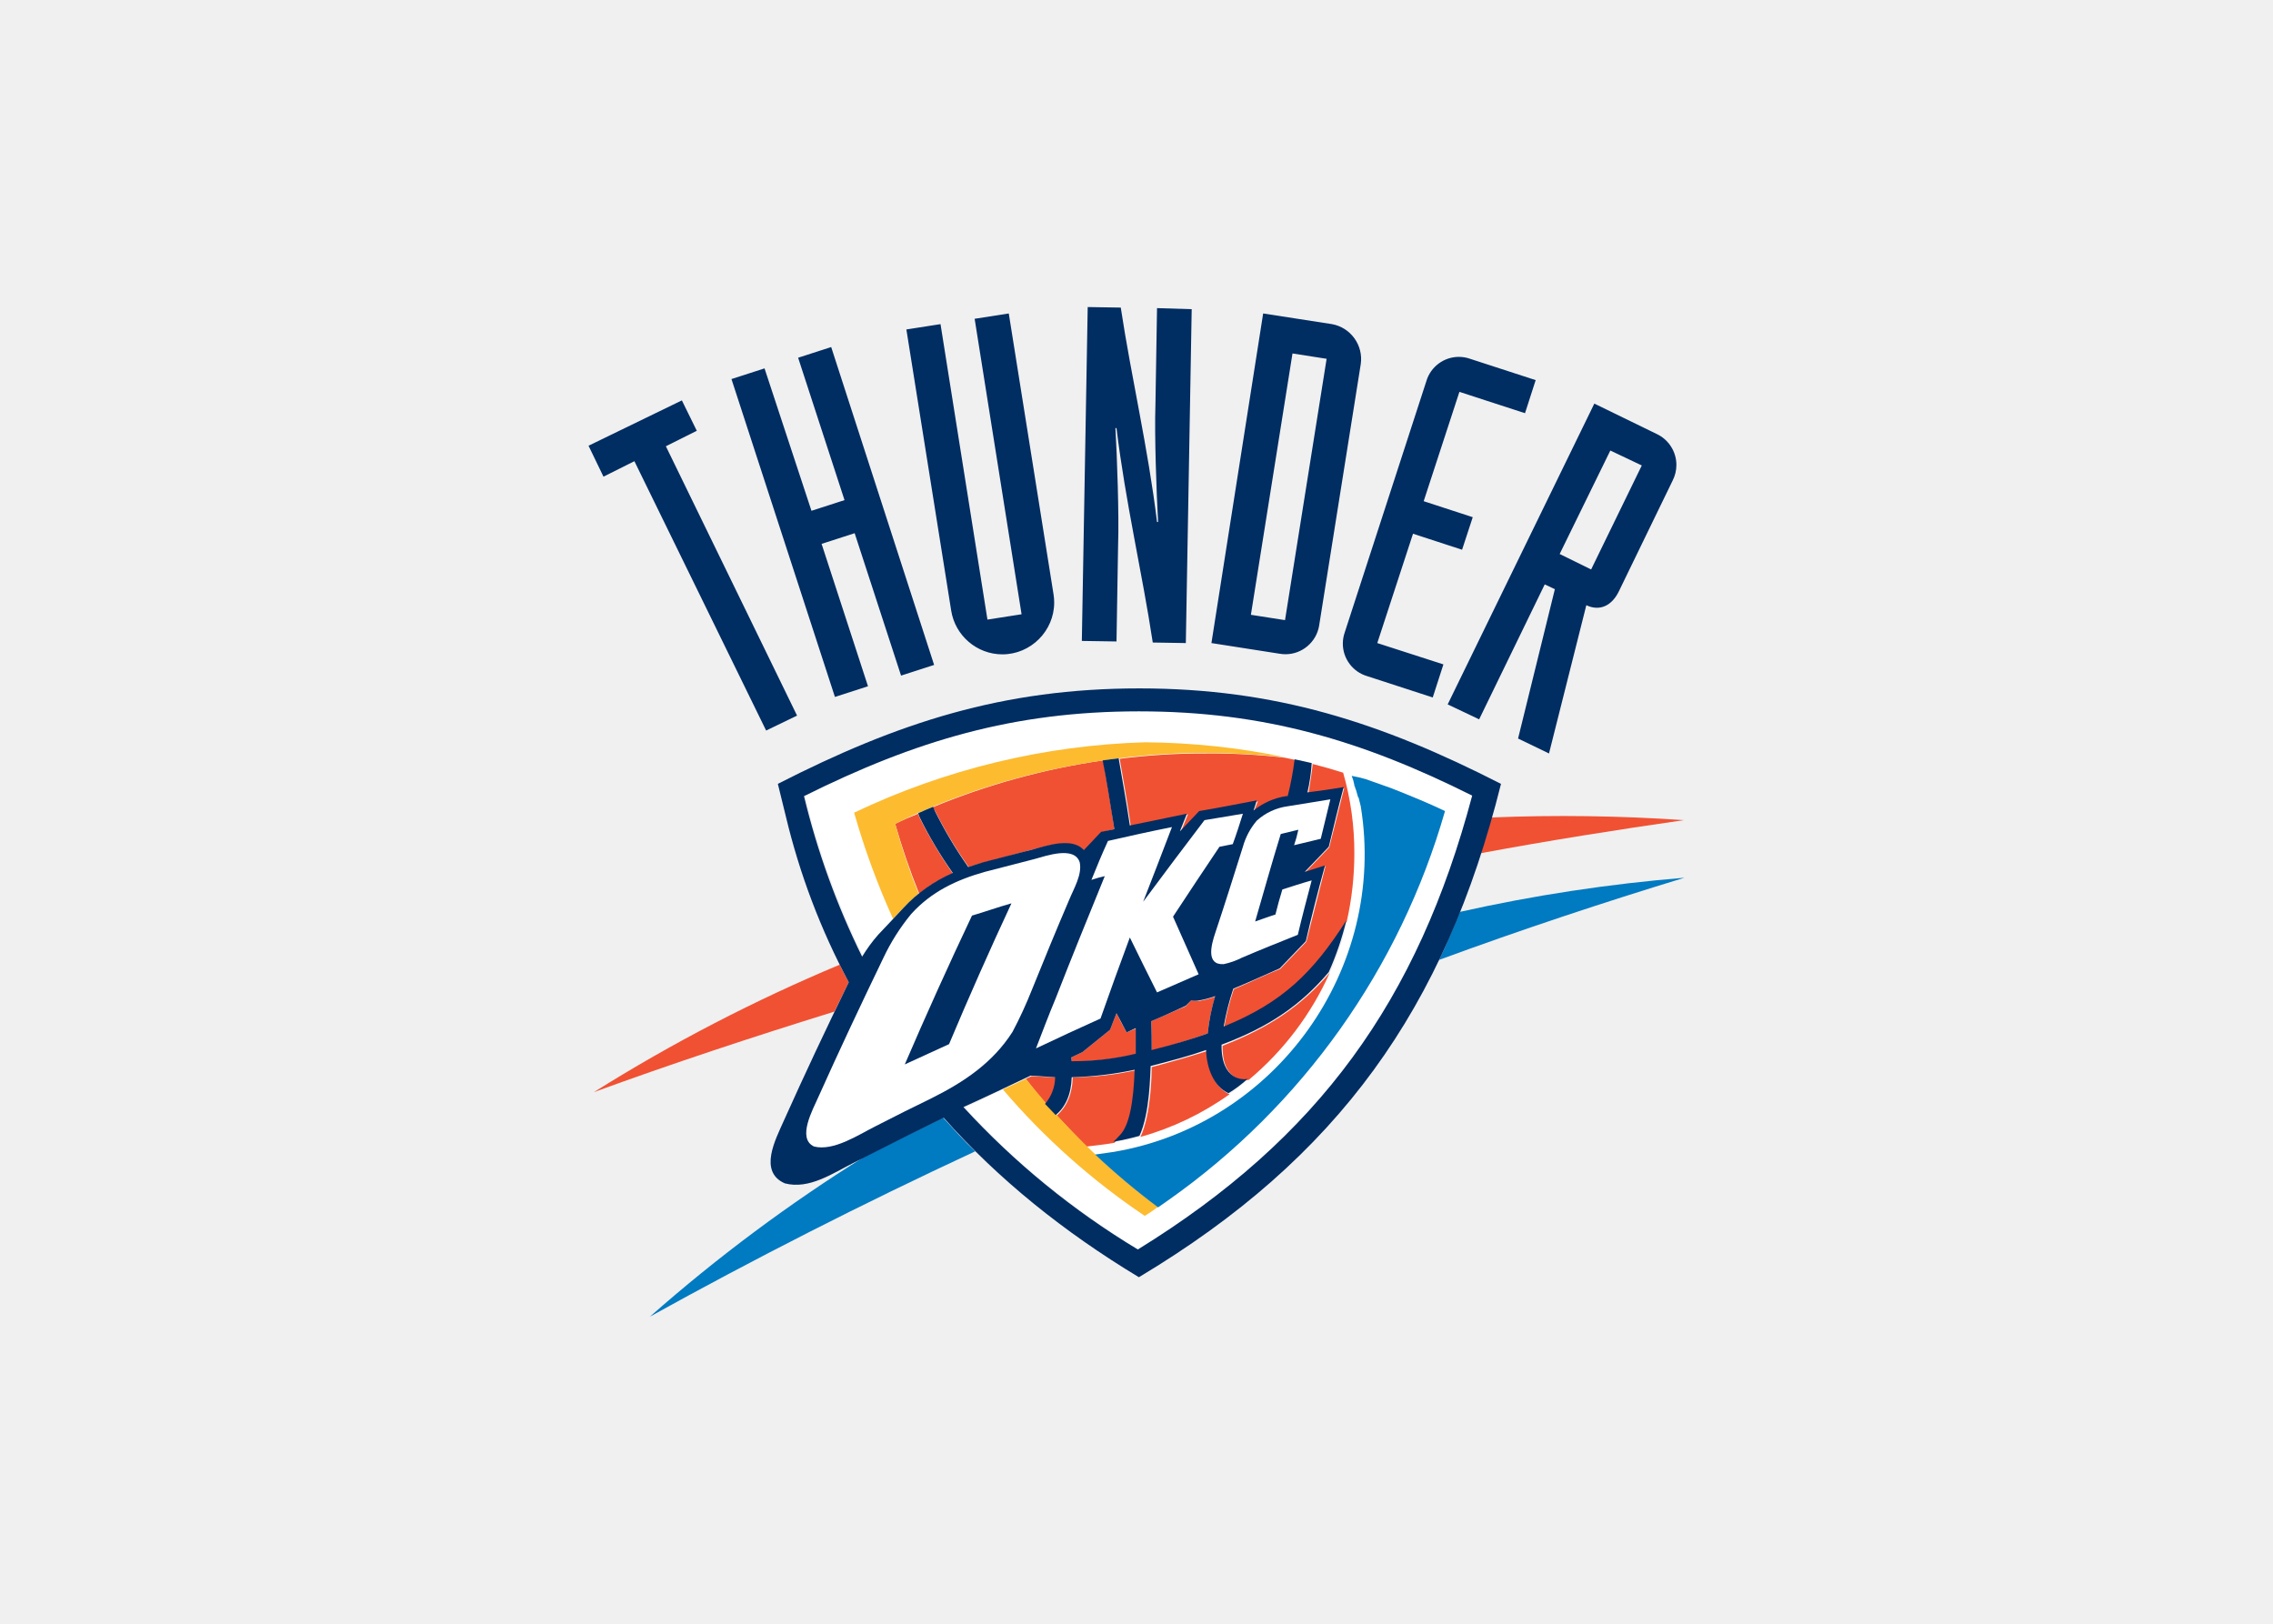
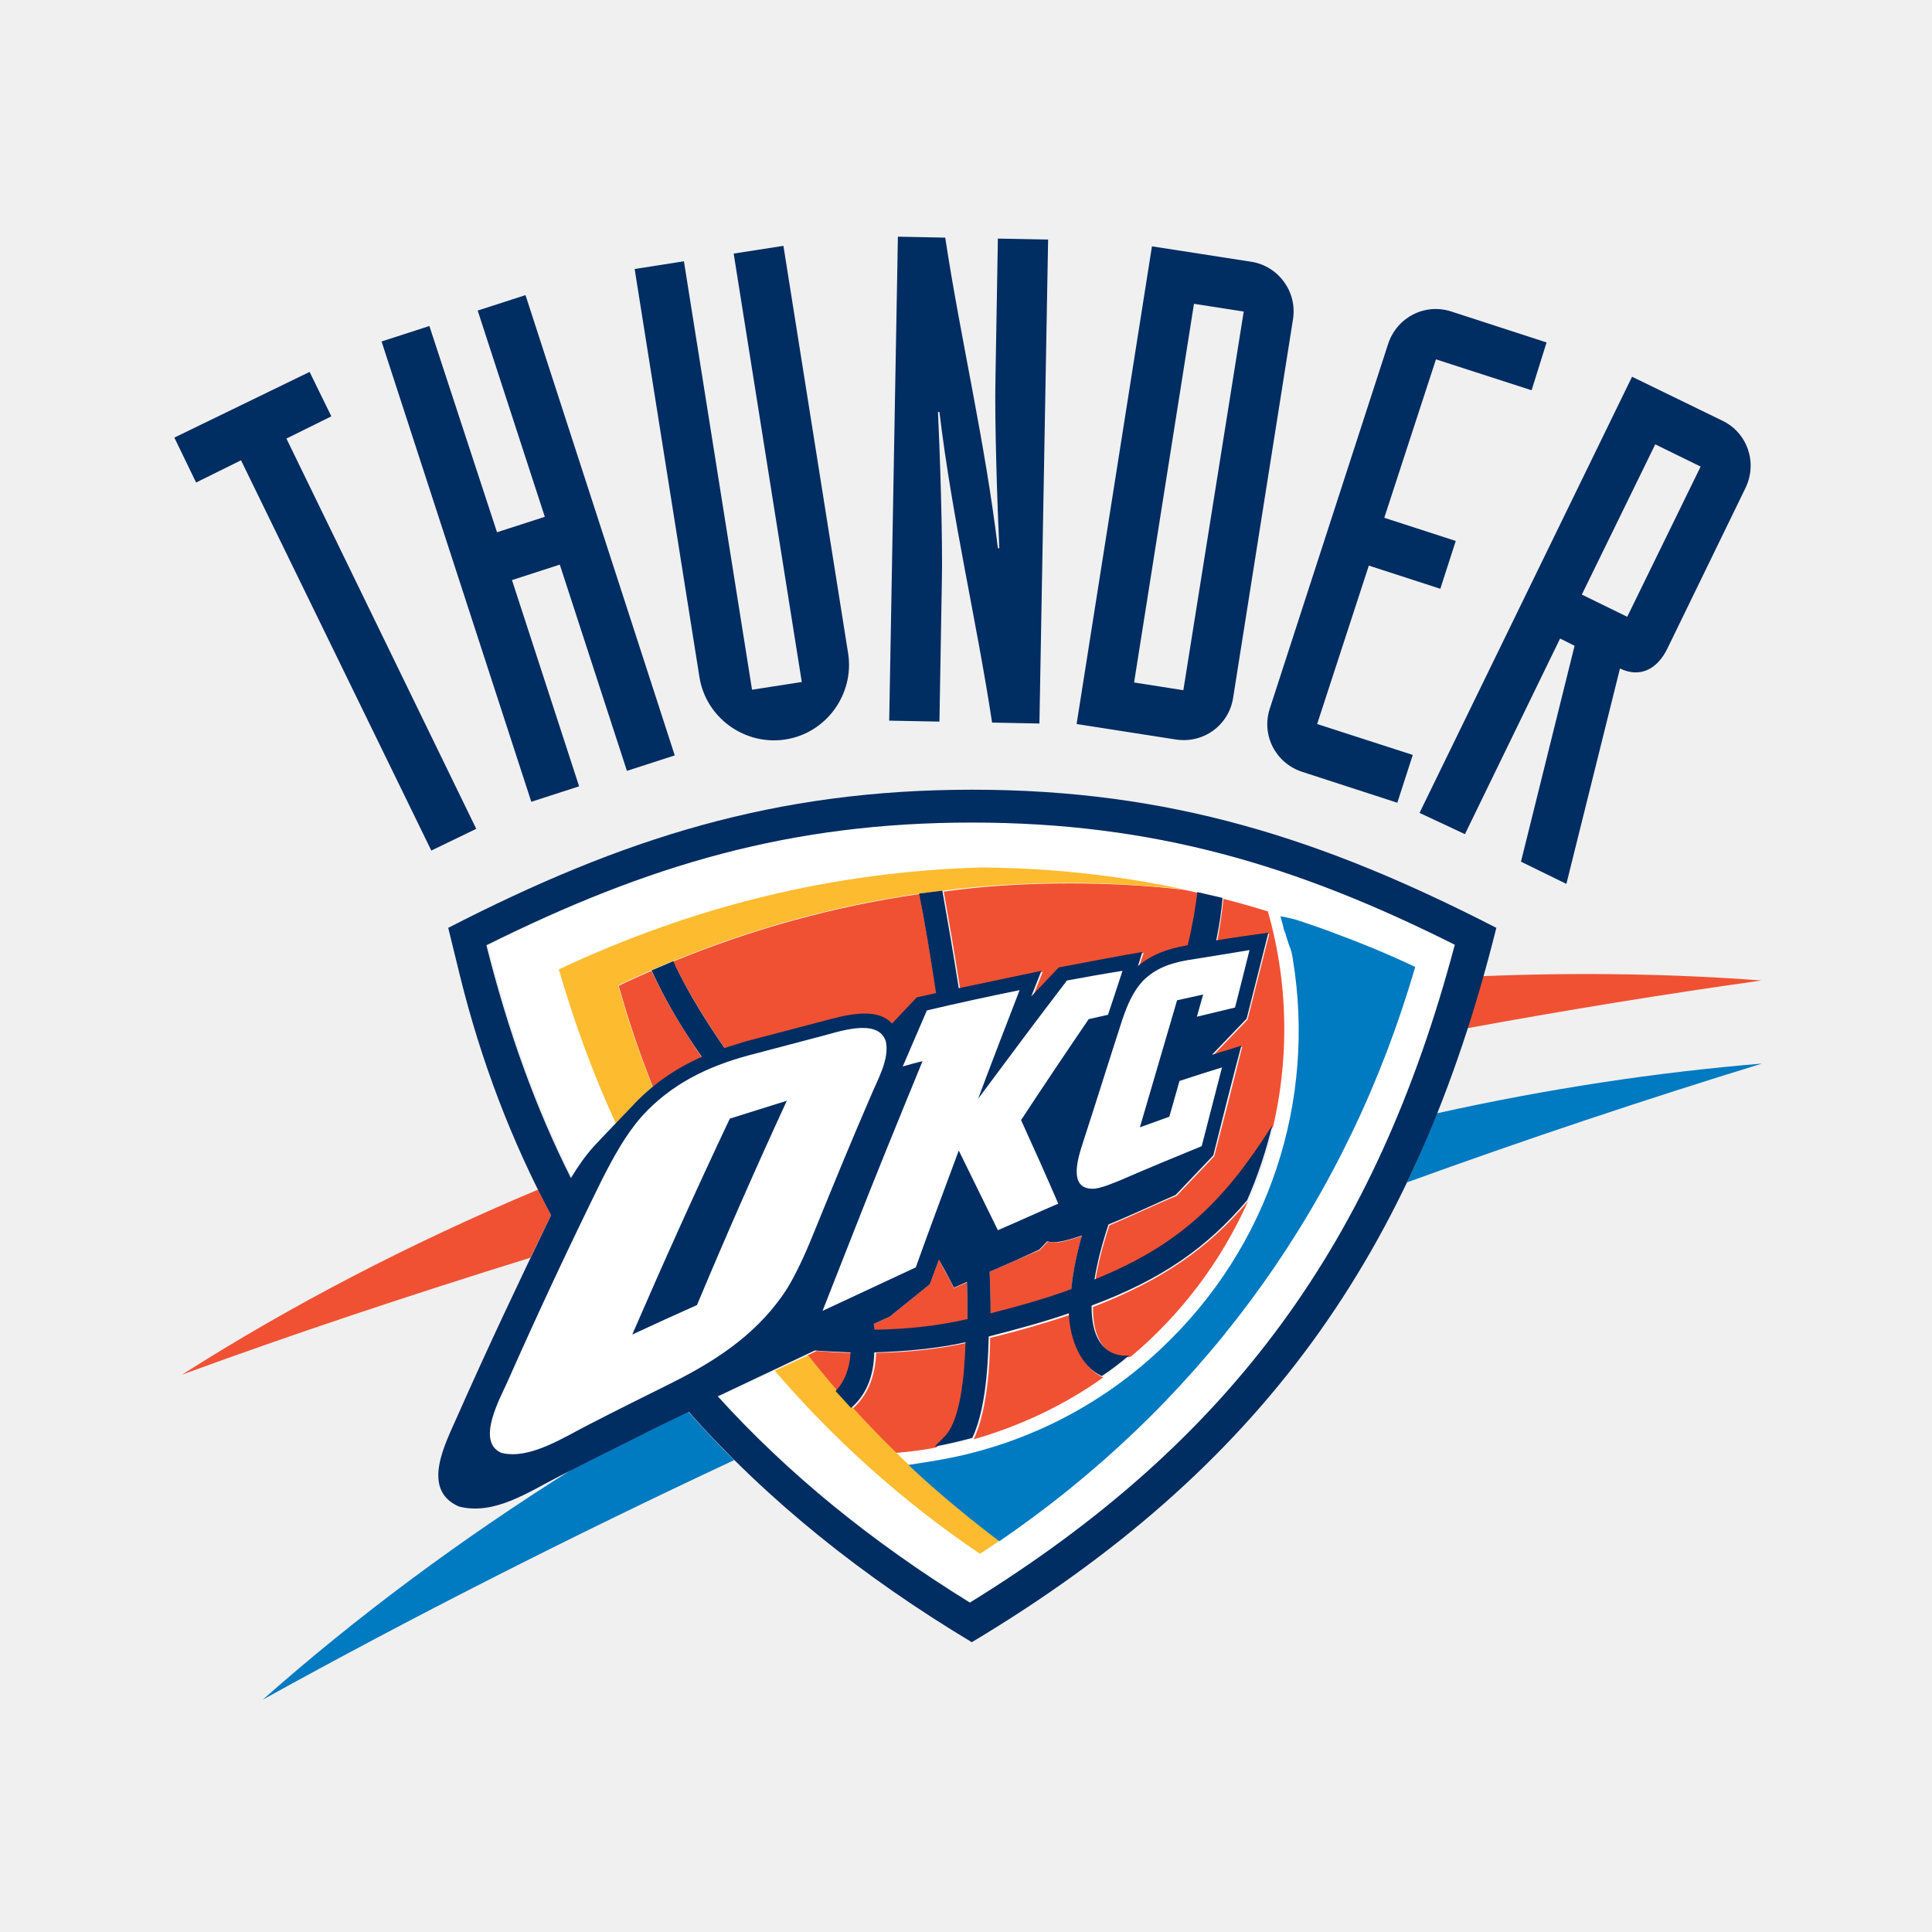
- <svg xmlns="http://www.w3.org/2000/svg" clip-rule="evenodd" fill-rule="evenodd" viewBox="0 0 560 400">
-   <path d="m188.752 179.963 7.62-3.679-32.321-66.35 7.62-3.81-3.679-7.489-22.993 11.168 3.679 7.62 7.62-3.81 32.453 66.35zm16.949-8.277 8.146-2.628-11.431-35.08 8.146-2.628 11.431 35.08 8.146-2.628-25.358-78.307-8.146 2.628 11.431 35.08-8.146 2.628-11.562-35.08-8.146 2.628zm42.832-94.467-8.409 1.314 11.562 72.788-8.409 1.314-11.562-72.788-8.409 1.314 11.036 69.241c.967 6.187 6.35 10.796 12.613 10.796 7.003 0 12.766-5.764 12.766-12.766 0-.66-.051-1.319-.153-1.971l-11.036-69.241zm18 80.671 8.54.131.394-23.781c.263-7.226-.263-21.942-.657-28.774h.263c2.234 18.394 6.307 35.474 8.934 52.817l8.146.131 1.445-82.248-8.54-.263-.394 23.912c-.263 7.226.263 21.81.657 28.774h-.263c-2.234-18.394-6.307-35.474-8.934-52.817l-8.146-.131-1.445 82.248zm31.927.526 16.818 2.628c.473.082.951.123 1.431.123 4.114 0 7.651-3.023 8.292-7.086l10.248-64.38c.685-4.634-2.483-9.034-7.095-9.854l-16.949-2.628zm19.971-71.343 8.409 1.314-10.248 64.38-8.409-1.314zm59.912 6.569-16.161-5.255c-.889-.313-1.825-.473-2.768-.473-3.692 0-6.965 2.449-8.006 5.991l-20.102 61.883c-.313.889-.473 1.825-.473 2.768 0 3.692 2.449 6.965 5.991 8.006l16.161 5.255 2.628-8.146-16.292-5.255 8.803-26.934 12.088 3.942 2.628-8.015-12.088-3.942 8.803-26.934 16.161 5.255 2.628-8.146zm-21.679 79.883 36.131-74.102 15.372 7.489c2.953 1.386 4.847 4.368 4.847 7.63 0 1.32-.31 2.622-.905 3.8l-13.27 27.328c-1.708 3.547-4.73 4.993-8.015 3.416l-9.197 36.526-7.62-3.679 9.066-36.788-2.496-1.182-16.161 33.241zm40.073-62.54-12.482 25.489 7.752 3.81 12.482-25.62z" fill="#002d62" />
-   <path d="m160.109 324.358c16.573-14.622 34.327-27.851 53.08-39.547l11.036-5.518c1.445-.657 4.467-2.102 8.146-3.942 2.628 2.891 5.124 5.65 7.883 8.277-27.985 13.007-54.788 26.672-80.146 40.73zm199.577-99.723c18.221-4.08 36.704-6.89 55.314-8.409-19.839 6.044-40.073 12.745-60.438 20.234 1.839-3.81 3.416-7.752 5.124-11.825z" fill="#007ac1" />
-   <path d="m146.314 269.044c19.296-12.107 39.554-22.609 60.569-31.401.657 1.445 1.445 2.891 2.234 4.336l-3.547 7.226c-20.365 6.307-40.204 12.876-59.255 19.839zm221.124-67.664c15.81-.644 31.645-.424 47.431.657-16.423 2.365-33.109 4.993-50.058 8.146.92-2.891 1.839-5.781 2.628-8.803z" fill="#f05133" />
-   <path d="m280.591 175.233c30.876 0 55.051 7.226 82.511 20.891-13.401 50.321-37.971 84.35-82.511 111.81-16.686-10.38-31.007-21.942-42.832-35.08 5.255-2.496 11.168-5.387 16.423-7.752 2.234.131 4.204.263 6.175.263.011 2.447-.932 4.804-2.628 6.569.92 1.051 1.708 1.971 2.628 2.891 2.365-2.102 3.81-5.124 3.942-9.46 5.215-.004 10.413-.578 15.504-1.708-.131 8.015-1.314 13.796-3.547 16.161h-.002c-.071 0-.129.058-.129.128v.003c-.489.52-1.016 1.003-1.577 1.445 2.234-.394 4.467-.92 6.438-1.445 2.759-5.65 2.759-15.504 2.759-17.212 5.124-1.314 9.591-2.628 13.664-3.942.131 4.599 2.102 8.934 5.65 10.642l4.599-3.547c-.92.131-6.438.526-6.307-8.409 11.825-4.599 19.577-9.854 26.409-18 1.812-4.101 3.22-8.369 4.204-12.745-8.146 12.876-15.504 20.365-30.219 26.277.54-3.168 1.33-6.287 2.365-9.328 4.336-1.839 8.803-3.942 11.431-5.124l6.438-6.701c1.708-6.175 3.153-12.35 4.73-18.657l-4.993 1.577 5.912-6.175c1.314-4.861 2.496-9.723 3.679-14.584l-8.803 1.314c.526-2.496.788-4.861 1.051-7.226-1.445-.263-2.891-.788-4.336-.92-.325 3.01-.852 5.995-1.577 8.934l-.394.131c-2.919.437-5.678 1.613-8.015 3.416l.788-2.365c-4.73.788-9.46 1.708-14.19 2.628l-4.73 4.993.131-.526 1.577-3.942c-4.599 1.051-9.328 1.971-14.058 3.022-.92-6.307-1.971-11.956-2.759-16.555l-3.942.394c.788 4.73 1.839 10.511 2.891 16.949l-3.285.788-4.204 4.467c-2.891-3.153-8.934-1.182-12.745-.263l-12.219 3.285c-1.204.272-2.389.623-3.547 1.051-3.155-4.374-5.966-8.987-8.409-13.796l-.394-.92c-1.182.526-2.365.92-3.679 1.577l.526 1.051c2.338 4.743 5.016 9.309 8.015 13.664-4.541 1.975-8.615 4.885-11.956 8.54-3.342 3.655-5.781 5.912-6.438 6.701-1.43 1.677-2.705 3.48-3.81 5.387-6.229-12.669-11.074-25.972-14.453-39.679 27.197-13.664 51.372-20.891 82.248-20.891zm3.022 76.336c2.891-1.182 5.65-2.496 8.54-3.679l1.314-1.445c.651.109 1.312.153 1.971.131 1.347-.214 2.667-.566 3.942-1.051-.852 2.968-1.467 6-1.839 9.066-3.942 1.445-8.54 2.891-13.664 4.204l-.263-7.226zm-19.708 8.934 2.759-1.314 6.832-5.518 1.577-4.073c.92 1.971 1.445 2.759 2.496 4.73l2.234-1.051v6.307c-5.165 1.233-10.457 1.85-15.766 1.839l-.131-.92z" fill="#fff" />
-   <path d="m297.277 185.613c6.453-.05 12.904.301 19.314 1.051 4.837.964 9.619 2.191 14.321 3.679 1.862 6.493 2.791 13.216 2.759 19.971-.005 5.569-.622 11.121-1.839 16.555-8.146 12.876-15.635 20.234-30.219 26.146.54-3.168 1.33-6.287 2.365-9.328 4.336-1.839 8.672-3.942 11.431-4.993l6.438-6.701c1.577-6.307 3.153-12.482 4.73-18.657l-4.993 1.577 5.912-6.175c1.182-4.861 2.496-9.723 3.679-14.584l-8.803 1.314c.394-2.496.788-4.861 1.051-7.226-1.445-.394-2.891-.788-4.336-1.051-.325 3.054-.852 6.082-1.577 9.066l-.394.131c-2.991.318-5.824 1.505-8.146 3.416l.92-2.365c-4.861.788-9.46 1.708-14.321 2.628l-4.599 4.861.131-.394 1.577-3.942-14.058 3.022c-.92-6.438-1.971-12.088-2.759-16.686 7.101-.912 14.257-1.351 21.416-1.314zm30.35 54c-4.557 10.209-11.389 19.243-19.971 26.409-.92.131-6.569.526-6.438-8.409 11.825-4.599 19.577-9.985 26.409-18zm-24.701 29.956c-6.649 4.749-14.074 8.305-21.942 10.511 2.628-5.65 2.759-15.504 2.759-17.212 4.993-1.314 9.46-2.628 13.664-3.942.131 4.599 1.971 9.066 5.518 10.642zm-28.38 11.956c-2.234.394-4.599.657-6.832.92-2.496-2.496-4.993-5.124-7.358-7.62 2.365-2.102 3.81-5.124 3.942-9.46 5.215-.004 10.413-.578 15.504-1.708-.131 8.015-1.314 13.796-3.547 16.161h-.002c-.071 0-.129.058-.129.128v.003l-1.577 1.577zm-16.818-9.591c-1.708-1.971-3.416-4.073-4.993-6.175l1.445-.657c2.234.131 4.204.263 6.175.263-.049 2.435-.984 4.772-2.628 6.569zm-31.27-51.766c-2.265-5.632-4.238-11.377-5.912-17.212 1.839-.92 3.679-1.708 5.65-2.496l.394 1.051c2.382 4.745 5.105 9.312 8.146 13.664-2.989 1.25-5.778 2.932-8.277 4.993zm3.285-21.285c13.479-5.588 27.602-9.473 42.044-11.562.788 4.73 1.839 10.511 2.759 16.949l-3.285.788-4.073 4.467c-3.022-3.153-9.066-1.182-12.745-.263l-12.219 3.285c-1.204.272-2.389.623-3.547 1.051-3.113-4.377-5.88-8.989-8.277-13.796l-.657-.92zm53.869 52.686c2.891-1.182 5.65-2.496 8.54-3.679l1.314-1.445c.651.109 1.312.153 1.971.131 1.343-.23 2.663-.581 3.942-1.051-.915 2.953-1.532 5.99-1.839 9.066-4.073 1.445-8.54 2.891-13.796 4.204 0-2.496 0-4.73-.131-7.226zm-19.708 8.934 2.759-1.314 6.832-5.518 1.577-4.073c.92 1.971 1.445 2.759 2.496 4.73l2.234-.92v6.307c-5.176 1.168-10.461 1.785-15.766 1.839l-.131-1.051z" fill="#f05133" />
-   <path d="m282.036 299.525c-13.014-8.738-24.773-19.215-34.949-31.139l5.65-2.628c1.708 2.102 3.416 4.204 5.124 6.175.806 1.025 1.684 1.991 2.628 2.891 7.51 8.296 15.829 15.822 24.832 22.467-1.053.804-2.15 1.549-3.285 2.234zm-62.015-73.182c-3.841-8.466-7.047-17.205-9.591-26.146 22.446-10.705 46.88-16.612 71.737-17.343 11.568.099 23.097 1.33 34.423 3.679-6.416-.681-12.862-1.032-19.314-1.051-7.203-.033-14.401.406-21.547 1.314l-3.942.526c-14.436 2.044-28.56 5.884-42.044 11.431l-3.679 1.577c-1.839.788-3.679 1.708-5.518 2.628 1.591 5.845 3.521 11.592 5.781 17.212-1.182 1.051-2.496 2.234-3.679 3.416l-2.628 2.759z" fill="#fdbb30" />
-   <path d="m191.642 193.102c29.562-15.109 55.445-23.518 89.08-23.518 33.504 0 59.518 8.409 89.08 23.518-13.796 55.314-40.073 92.102-89.212 121.533-18.526-11.168-34.686-24.175-48.088-39.285-3.679 1.839-6.701 3.285-8.277 4.073l-13.796 6.964c-5.255 2.628-11.036 6.701-17.08 5.124-6.569-2.891-2.234-10.905-.263-15.372 5.124-11.431 10.511-22.861 16.029-34.161-6.896-12.9-12.106-26.633-15.504-40.861l-1.971-8.015zm88.949-17.869c-30.876 0-55.051 7.226-82.511 20.891 3.298 13.671 8.1 26.934 14.321 39.547 1.152-1.908 2.471-3.712 3.942-5.387.657-.657 6.307-6.701 6.307-6.701 3.4-3.647 7.514-6.554 12.088-8.54-3.069-4.335-5.793-8.904-8.146-13.664l-.394-1.051c1.182-.526 2.365-1.051 3.679-1.577l.394.92c2.397 4.848 5.165 9.505 8.277 13.927 1.182-.394 2.365-.788 3.679-1.182 4.073-1.051 8.015-2.102 12.219-3.153 3.679-1.051 9.723-3.022 12.613.131l4.204-4.467 3.285-.657c-1.051-6.569-1.971-12.35-2.891-16.949l3.942-.526c.788 4.599 1.839 10.38 2.759 16.555l14.058-2.891-1.577 3.942-.131.394 4.73-4.993c4.73-.788 9.328-1.708 14.19-2.628l-.788 2.496c2.31-1.87 5.077-3.094 8.015-3.547h.394c.763-2.982 1.334-6.01 1.708-9.066 1.445.263 2.891.657 4.204.92-.148 2.434-.499 4.851-1.051 7.226 3.022-.394 5.912-.788 8.934-1.314-1.314 4.861-2.496 9.854-3.679 14.715l-5.912 6.175 4.993-1.577c-1.708 6.175-3.285 12.35-4.73 18.657l-6.438 6.701c-2.759 1.182-7.226 3.285-11.431 4.993-1.019 3.046-1.81 6.164-2.365 9.328 14.584-5.912 22.073-13.401 30.219-26.146-1.049 4.373-2.501 8.639-4.336 12.745-6.832 8.015-14.453 13.401-26.409 17.869-.131 9.066 5.65 8.672 6.438 8.409-1.463 1.327-3.046 2.515-4.73 3.547-3.547-1.577-5.387-6.044-5.518-10.642-4.073 1.445-8.54 2.628-13.664 3.942-.131 1.708-.131 11.562-2.759 17.212-2.12.592-4.269 1.075-6.438 1.445.515-.448.997-.931 1.445-1.445l.131-.131c2.365-2.365 3.416-8.146 3.679-16.161-5.099 1.096-10.29 1.712-15.504 1.839-.131 4.336-1.577 7.358-3.942 9.328l-2.628-2.759c1.58-1.827 2.465-4.154 2.496-6.569-1.839-.131-3.942-.263-6.044-.394-5.255 2.496-11.299 5.387-16.555 7.752 12.566 13.693 27.035 25.507 42.963 35.08 44.54-27.46 68.978-61.358 82.38-111.81-27.066-13.533-51.241-20.759-82.117-20.759zm3.022 76.336c.131 2.496.131 4.73.131 7.095 5.255-1.314 9.723-2.628 13.796-4.073.319-3.117.935-6.197 1.839-9.197-1.279.47-2.598.821-3.942 1.051-.65.132-1.32.132-1.971 0l-1.314 1.314c-2.891 1.314-5.65 2.628-8.54 3.81zm-19.708 8.934.131.92c5.309.011 10.602-.607 15.766-1.839v-6.307l-2.234 1.051-2.496-4.73-1.577 4.073-6.832 5.518-2.759 1.314z" fill="#002d62" />
-   <path d="m242.62 214.781c-6.964 1.971-13.139 4.861-18.131 10.38-2.715 3.295-5.01 6.913-6.832 10.774-5.518 11.431-10.905 22.861-16.029 34.292-1.314 3.022-5.387 10.248-1.051 12.219 4.861 1.182 10.905-2.891 15.109-4.993 4.599-2.365 9.328-4.73 13.927-6.964 7.883-3.942 14.978-8.672 19.839-16.292 1.763-3.327 3.342-6.748 4.73-10.248 3.022-7.489 6.044-14.847 9.197-22.204 1.182-2.891 3.285-6.307 2.628-9.328-1.314-4.073-8.277-1.577-11.168-.788l-12.219 3.153zm-8.803 42.438-10.905 4.993c5.255-12.219 10.774-24.438 16.555-36.657 3.153-.92 6.438-2.102 9.723-3.022-5.387 11.562-10.511 23.124-15.372 34.686zm62.934-55.182c-5.124 6.701-10.117 13.401-15.109 20.102 2.365-6.044 4.73-12.219 7.095-18.394-5.255 1.051-10.642 2.234-15.766 3.416-1.445 3.153-2.759 6.307-4.073 9.591 1.077-.367 2.173-.674 3.285-.92-4.073 9.985-8.146 19.971-12.088 30.088-1.708 4.073-3.285 8.277-4.861 12.35 5.255-2.496 10.642-4.993 15.898-7.358 2.365-6.701 4.73-13.27 7.226-19.971 2.234 4.599 4.467 9.066 6.701 13.533l10.248-4.467c-2.102-4.73-4.204-9.46-6.307-14.19 3.81-5.781 7.62-11.562 11.431-17.212l3.285-.657c.92-2.496 1.708-4.993 2.496-7.489l-9.46 1.577zm20.496-3.416c-2.841.381-5.5 1.619-7.62 3.547-1.593 1.872-2.758 4.07-3.416 6.438-2.234 7.095-4.467 14.19-6.832 21.285-.92 2.759-2.365 7.883 2.102 7.62 1.551-.327 3.054-.857 4.467-1.577 4.599-1.971 9.197-3.81 13.796-5.65 1.051-4.467 2.234-8.934 3.416-13.401-2.365.657-4.73 1.445-7.226 2.234-.657 2.102-1.182 4.073-1.708 6.175-1.708.526-3.416 1.182-4.993 1.708 2.102-7.226 4.073-14.321 6.307-21.547l4.336-1.051c-.273 1.291-.623 2.563-1.051 3.81l6.569-1.577c.788-3.153 1.577-6.438 2.365-9.723-3.416.526-6.964 1.182-10.511 1.708z" fill="#fff" />
-   <path d="m336.431 191.92 6.307 2.234c4.993 1.971 9.46 3.81 13.27 5.65-11.095 38.747-35.119 72.556-68.058 95.781l-2.628 1.839c-5.411-4.038-10.588-8.38-15.504-13.007l4.599-.657c39.973-6.78 67.372-45.126 60.832-85.139l-.394-1.577-.131-.526-.131-.131-.526-1.839-.131-.263-.131-.526-.131-.131v-.263c-.14-.765-.36-1.514-.657-2.234 1.152.205 2.292.468 3.416.788zm.394.526 6.044 2.102z" fill="#007ac1" />
+ <svg xmlns="http://www.w3.org/2000/svg" version="1.1" id="Layer_1" x="0px" y="0px" width="400px" height="400px" viewBox="0 0 400 400" style="enable-background:new 0 0 400 400;" xml:space="preserve">
+   <style type="text/css">
+ 	.st0{fill:#002D62;}
+ 	.st1{fill:#007AC1;}
+ 	.st2{fill:#F05133;}
+ 	.st3{fill:#FFFFFF;}
+ 	.st4{fill:#FDBB30;}
+ </style>
+   <path class="st0" d="M342.7,92l-15.2,31.1l9.4,4.6l15.2-31.1L342.7,92z M293.9,168.3l44-90.3l18.7,9.1c5.2,2.5,7.3,8.7,4.8,13.9  l-16.2,33.3c-2.1,4.3-5.7,6.1-9.8,4.1L324.3,183l-9.4-4.6l11.1-44.7l-3-1.5l-19.7,40.5L293.9,168.3z M320.2,70.9l-19.7-6.4  c-5.5-1.8-11.3,1.2-13.1,6.7l-24.5,75.5c-1.8,5.5,1.2,11.3,6.7,13.1l19.7,6.4l3.2-9.9l-19.8-6.4l10.7-32.8l14.8,4.8l3.2-9.9  l-14.8-4.8l10.7-32.8l19.8,6.4L320.2,70.9z M247.2,62.9l10.3,1.6L245,142.9l-10.2-1.6L247.2,62.9z M222.9,149.9l20.5,3.2  c5.7,0.9,11-2.9,11.9-8.6l12.4-78.4c0.9-5.7-3-11-8.6-11.9L238.5,51L222.9,149.9z M184.1,149.2l10.4,0.2l0.5-29  c0.2-8.8-0.4-26.7-0.8-35.1h0.3c2.7,22.4,7.7,43.2,10.9,64.3l9.8,0.2L217,49.6l-10.4-0.2l-0.5,29c-0.2,8.8,0.4,26.7,0.8,35.1h-0.3  c-2.7-22.4-7.7-43.2-10.9-64.3l-9.8-0.2L184.1,149.2z M162.2,50.9l-10.3,1.6l14.1,88.7l-10.3,1.6l-14.1-88.7l-10.2,1.6l13.4,84.4  c1.3,8.5,9.4,14.3,17.8,13c8.5-1.3,14.3-9.4,13-17.8L162.2,50.9z M110,166l9.9-3.2L106,120.1l9.9-3.2l13.9,42.7l9.9-3.2l-30.9-95.3  l-9.9,3.2l13.9,42.7l-9.9,3.2l-14-42.7L79,70.7L110,166z M89.3,176.1l9.3-4.5L59.3,90.8l9.3-4.6L64.1,77l-28,13.6l4.5,9.3l9.3-4.6  L89.3,176.1z" />
+   <path class="st1" d="M297.5,230.5c23-5.1,45.5-8.5,67.3-10.3c-24.1,7.4-48.7,15.6-73.5,24.6C293.5,240.2,295.5,235.4,297.5,230.5   M54.4,351.9c19.2-17,40.9-33.2,64.7-48.1c4.5-2.3,8.9-4.5,13.4-6.7c1.8-0.9,5.5-2.7,10-4.8c3.1,3.4,6.2,6.8,9.5,10  C118,318.2,85.3,334.8,54.4,351.9" />
+   <path class="st2" d="M307,202.1c19.9-0.8,39.2-0.5,57.7,0.9c-20,2.8-40.3,6.1-61,9.9C304.9,209.4,306,205.8,307,202.1 M37.7,284.6  c22.3-14.2,47-27.1,73.7-38.3c0.9,1.8,1.8,3.6,2.7,5.3c-1.4,2.9-2.9,5.9-4.3,8.8C85,268.1,60.9,276.1,37.7,284.6" />
+   <path class="st3" d="M180.9,274.1l3.3-1.5l8.3-6.7l1.9-5.1c1.2,2.5,1.9,3.4,3.1,5.8l2.7-1.2c0.1,2.7,0.1,5.2,0.1,7.7  c-6,1.4-12.5,2.1-19.2,2.2L180.9,274.1z M204.9,263.3c3.5-1.5,6.9-3,10.4-4.5l1.6-1.7c0.7,0.1,1.5,0.1,2.4,0.1  c1.3-0.2,3-0.7,4.8-1.3c-1.2,4.2-1.9,7.9-2.2,11.1c-4.9,1.7-10.4,3.4-16.7,5C205.1,269.1,205,266.3,204.9,263.3 M201.2,170.3  c37.6,0,67.1,8.8,100.4,25.4c-16.3,61.4-46.1,102.7-100.4,136.2c-20.4-12.6-37.7-26.7-52.2-42.7c6.4-3.1,13.7-6.5,20.1-9.5  c2.6,0.2,5,0.4,7.4,0.4c-0.1,3.5-1.3,6.1-3.1,8c1,1.2,2.1,2.4,3.2,3.5c2.8-2.5,4.6-6.2,4.8-11.5c6.6-0.1,13-0.8,18.9-2.1  c-0.3,9.7-1.7,16.8-4.4,19.6c-0.1,0.1-0.2,0.2-0.2,0.2c-0.7,0.8-1.3,1.3-1.8,1.8c2.6-0.5,5.3-1.1,7.8-1.8c3.3-6.9,3.4-18.9,3.4-21  c6.1-1.5,11.6-3.1,16.6-4.8c0.2,5.6,2.5,11,6.8,13c1.9-1.4,3.8-2.8,5.7-4.3c-1.1,0.2-7.9,0.6-7.8-10.3c14.5-5.5,23.9-12,32.2-21.8  c2.2-5,3.9-10.1,5.2-15.5c-9.9,15.6-19,24.7-36.8,31.9c0.5-3.2,1.4-6.9,2.9-11.4c5.2-2.2,10.6-4.8,13.9-6.1l7.8-8.2  c2-7.6,3.9-15.1,5.8-22.7l-6.1,1.9l7.2-7.5c1.5-5.9,3-11.9,4.5-17.8c-3.6,0.5-7.2,1.1-10.8,1.6c0.6-3,1-5.9,1.3-8.8  c-1.7-0.4-3.5-0.9-5.2-1.2c-0.4,3.3-1,6.9-2,11l-0.5,0.1c-3.4,0.6-6.8,1.7-9.8,4.2l1-2.9c-5.8,1-11.5,2.1-17.3,3.2l-5.7,6l0.2-0.5  l1.9-4.8c-5.7,1.2-11.4,2.4-17.1,3.6c-1.2-7.7-2.4-14.6-3.4-20.2c-1.6,0.2-3.2,0.4-4.8,0.6c1,5.7,2.3,12.8,3.5,20.6l-4,0.9l-5.1,5.4  c-3.6-3.8-10.9-1.4-15.5-0.2c-5,1.3-9.9,2.6-14.9,3.9c-1.5,0.4-3,0.9-4.4,1.4c-3.7-5.4-7.2-10.9-10.1-16.9l-0.5-1.1  c-1.5,0.6-3,1.2-4.5,1.9l0.6,1.3c2.8,5.8,6.2,11.3,9.8,16.6c-5.3,2.4-10.3,5.7-14.6,10.4c0,0-7,7.3-7.8,8.2  c-1.8,2.1-3.4,4.3-4.7,6.5c-7.3-14.7-13.1-30.7-17.5-48.2C134.1,179.1,163.6,170.3,201.2,170.3" />
+   <path class="st2" d="M180.9,274.1l3.3-1.5l8.3-6.7l1.9-5.1c1.2,2.5,1.9,3.4,3.1,5.9l2.7-1.2c0.1,2.7,0.1,5.2,0.1,7.7  c-6,1.4-12.5,2.1-19.2,2.2L180.9,274.1z M204.9,263.3c3.5-1.5,6.9-3,10.4-4.5l1.6-1.7c0.7,0.1,1.5,0.1,2.3,0.1  c1.3-0.2,3-0.7,4.8-1.3c-1.2,4.2-1.9,7.9-2.2,11.1c-4.9,1.7-10.4,3.4-16.7,5C205.1,269.1,205,266.3,204.9,263.3 M139.3,199.1  c16.6-6.8,33.6-11.5,51.1-14c1,5.7,2.3,12.8,3.5,20.6l-4,0.9l-5.1,5.4c-3.6-3.8-10.9-1.4-15.4-0.2c-5,1.3-9.9,2.6-14.9,3.9  c-1.5,0.4-3,0.9-4.4,1.4c-3.7-5.4-7.2-10.9-10.1-16.8L139.3,199.1z M135.2,225.1c-2.7-6.8-5.1-13.8-7.1-21c2.2-1.1,4.5-2.1,6.8-3.1  l0.6,1.3c2.8,5.8,6.2,11.3,9.8,16.6C141.7,220.5,138.3,222.5,135.2,225.1 M173.4,288.1c-2.1-2.5-4.2-5-6.2-7.5l1.9-0.9  c2.6,0.2,5.1,0.4,7.4,0.4C176.3,283.6,175.2,286.2,173.4,288.1 M193.8,299.7c-2.7,0.5-5.5,0.9-8.3,1.1c-3.1-3-6.1-6.1-8.9-9.2  c2.8-2.5,4.6-6.2,4.8-11.5c6.6-0.1,13-0.8,18.9-2.1c-0.3,9.7-1.7,16.8-4.4,19.6c-0.1,0.1-0.2,0.2-0.2,0.2  C194.9,298.7,194.3,299.3,193.8,299.7 M228.4,285.2c-8,5.7-17.1,10-26.8,12.8c3.3-6.9,3.4-18.9,3.4-21c6.1-1.5,11.6-3.1,16.6-4.8  C221.8,277.8,224.1,283.2,228.4,285.2 M258.4,248.7c-5.6,12.5-13.9,23.5-24.3,32.2c-1.1,0.2-7.9,0.6-7.8-10.3  C240.7,265,250.1,258.5,258.4,248.7 M221.5,182.9c8,0,15.8,0.4,23.5,1.3c5.9,1.2,11.7,2.7,17.5,4.5c2.2,7.7,3.4,15.9,3.4,24.3  c0,7-0.8,13.7-2.3,20.2c-9.9,15.6-19,24.7-36.8,31.9c0.5-3.2,1.4-6.9,2.9-11.4c5.2-2.2,10.6-4.8,13.9-6.1l7.8-8.2  c2-7.6,3.9-15.1,5.8-22.7l-6.1,1.9l7.2-7.5c1.5-5.9,3-11.9,4.5-17.8c-3.6,0.5-7.2,1.1-10.8,1.6c0.6-3,1-5.9,1.3-8.8  c-1.7-0.4-3.5-0.9-5.2-1.2c-0.4,3.3-1,6.9-2,11l-0.5,0.1c-3.4,0.6-6.8,1.7-9.8,4.2l1-2.9c-5.8,1-11.5,2.1-17.3,3.2l-5.7,6l0.2-0.5  l1.9-4.8c-5.7,1.2-11.4,2.4-17.1,3.6c-1.2-7.7-2.4-14.6-3.4-20.2C203.8,183.4,212.6,182.9,221.5,182.9" />
+   <path class="st4" d="M127.5,232.6c-4.7-10.2-8.6-20.9-11.8-31.9c27.9-13.1,56.7-20.2,87.4-21.1c14.3,0.1,28.2,1.6,41.9,4.5  c-7.7-0.8-15.6-1.3-23.5-1.3c-8.9,0-17.7,0.5-26.3,1.6c-1.6,0.2-3.2,0.4-4.8,0.6c-17.5,2.5-34.5,7.2-51.1,14c-1.5,0.6-3,1.2-4.5,1.9  c-2.3,1-4.5,2-6.8,3.1c2,7.2,4.4,14.2,7.1,21c-1.5,1.3-3,2.7-4.4,4.2L127.5,232.6z M202.9,321.7c-16-10.8-30.2-23.6-42.5-37.9  l6.9-3.2c2,2.5,4.1,5.1,6.2,7.5c1,1.2,2.1,2.4,3.2,3.5c9.1,10,19.2,19.2,30.2,27.4C205.5,320,204.2,320.8,202.9,321.7" />
+   <path class="st0" d="M180.9,274.1l0.2,1.2c6.7-0.1,13.2-0.8,19.2-2.2c0-2.5,0-5-0.1-7.7l-2.7,1.2c-1.2-2.4-1.8-3.4-3.1-5.8l-1.9,5.1  l-8.3,6.7L180.9,274.1z M204.9,263.3c0.1,3,0.2,5.8,0.2,8.6c6.3-1.6,11.8-3.2,16.7-5c0.3-3.2,1-6.9,2.2-11.1  c-1.8,0.6-3.4,1.1-4.8,1.3c-0.9,0.1-1.7,0.1-2.4-0.1l-1.6,1.7C211.8,260.3,208.4,261.8,204.9,263.3 M201.2,170.3  c-37.6,0-67.1,8.8-100.5,25.4c4.4,17.5,10.1,33.5,17.5,48.2c1.4-2.3,2.9-4.5,4.7-6.5c0.8-0.9,7.8-8.2,7.8-8.2  c4.3-4.7,9.2-8,14.6-10.4c-3.7-5.3-7-10.7-9.8-16.6l-0.6-1.3c1.5-0.6,3-1.3,4.5-1.9l0.5,1.1c2.9,6,6.4,11.5,10.1,16.9  c1.4-0.5,2.9-0.9,4.4-1.4c5-1.3,9.9-2.6,14.9-3.9c4.6-1.2,11.9-3.6,15.4,0.2l5.1-5.4l4-0.9c-1.2-7.9-2.4-15-3.5-20.6  c1.6-0.2,3.2-0.4,4.8-0.6c1,5.6,2.2,12.6,3.4,20.2c5.7-1.2,11.4-2.4,17.1-3.6l-1.9,4.8l-0.2,0.5l5.7-6c5.8-1.1,11.5-2.2,17.3-3.2  l-0.9,2.9c3-2.5,6.4-3.6,9.8-4.2l0.5-0.1c1-4.1,1.6-7.7,2-11c1.7,0.4,3.5,0.8,5.2,1.2c-0.2,2.9-0.7,5.9-1.3,8.8  c3.6-0.6,7.2-1.1,10.8-1.6c-1.5,5.9-3,11.9-4.5,17.8l-7.2,7.5l6.1-1.9c-2,7.5-3.9,15.1-5.8,22.7l-7.8,8.2c-3.3,1.4-8.7,4-13.9,6.1  c-1.5,4.5-2.4,8.3-2.9,11.4c17.8-7.2,26.9-16.3,36.8-31.9c-1.3,5.4-3,10.5-5.2,15.5c-8.3,9.8-17.7,16.4-32.2,21.8  c-0.1,11,6.8,10.5,7.8,10.3c-1.8,1.5-3.7,3-5.7,4.3c-4.3-2-6.6-7.4-6.8-13c-4.9,1.7-10.4,3.2-16.6,4.8c-0.1,2.1-0.1,14.1-3.4,21  c-2.6,0.7-5.2,1.3-7.8,1.8c0.5-0.5,1.1-1.1,1.8-1.8c0-0.1,0.1-0.2,0.2-0.2c2.8-2.8,4.1-9.9,4.4-19.6c-5.9,1.3-12.3,1.9-18.9,2.1  c-0.1,5.3-1.9,9-4.8,11.5c-1.1-1.2-2.1-2.3-3.2-3.5c1.8-1.9,2.9-4.5,3.1-8c-2.3-0.1-4.8-0.2-7.4-0.4c-6.4,3-13.7,6.5-20.1,9.5  c14.5,16,31.8,30.1,52.2,42.7c54.3-33.5,84.1-74.8,100.4-136.2C268.3,179.1,238.8,170.3,201.2,170.3 M92.8,192.1  c36-18.5,67.6-28.6,108.5-28.6c40.8,0,72.5,10.1,108.5,28.6C293,259.5,261,304.2,201.2,340c-22.5-13.5-42.3-29.3-58.6-47.7  c-4.5,2.2-8.2,3.9-10,4.9c-5.6,2.8-11.3,5.6-16.9,8.5c-6.3,3.2-13.4,8.1-20.7,6.2c-8-3.5-2.7-13.2-0.3-18.7  c6.2-14,12.7-27.8,19.4-41.6c-8.1-15.2-14.5-31.8-18.9-49.7L92.8,192.1z" />
+   <path class="st3" d="M245.8,198.8c-3.5,0.6-6.6,1.7-9.2,4.3c-2.1,2.3-3.2,5-4.2,7.9c-2.8,8.6-5.5,17.3-8.3,25.9  c-1.1,3.4-2.9,9.6,2.6,9.2c1.9-0.3,3.6-1.1,5.4-1.8c5.5-2.4,11.1-4.7,16.7-7c1.4-5.4,2.8-10.9,4.2-16.3c-2.9,0.9-5.8,1.8-8.8,2.8  c-0.7,2.5-1.4,4.9-2.1,7.4c-2,0.7-4.1,1.5-6.1,2.2c2.6-8.8,5.1-17.5,7.7-26.3c1.8-0.4,3.6-0.8,5.4-1.2c-0.4,1.5-0.9,3.1-1.3,4.6  c2.6-0.6,5.3-1.3,7.9-1.9c1-3.9,2-7.9,3-11.9C254.5,197.4,250.2,198.1,245.8,198.8 M220.9,203c-6.2,8.1-12.3,16.3-18.4,24.5  c2.8-7.5,5.7-15,8.6-22.5c-6.4,1.3-12.9,2.7-19.2,4.2c-1.7,3.9-3.3,7.7-5,11.6c1.4-0.4,2.8-0.8,4.1-1.1c-5,12.2-10,24.4-14.8,36.7  c-2,5-3.9,10-5.9,15c6.4-3,12.9-6,19.3-9c2.9-8.1,5.9-16.1,8.9-24.2c2.7,5.5,5.4,11,8.1,16.5c4.2-1.8,8.3-3.7,12.5-5.5  c-2.5-5.8-5.1-11.6-7.7-17.3c4.6-7,9.3-14,14-20.9c1.3-0.3,2.7-0.6,4-0.9c1-3,2-6,3-9.1C228.6,201.6,224.7,202.3,220.9,203   M144.3,270.2c-4.5,2-8.9,4-13.4,6.1c6.5-15,13.2-29.9,20.2-44.7c3.9-1.2,7.9-2.5,11.8-3.7C156.4,242,150.2,256.1,144.3,270.2   M155,218.5c-8.5,2.3-16,5.9-22.1,12.6c-3.5,4-5.9,8.5-8.3,13.2c-6.8,13.8-13.3,27.7-19.5,41.7c-1.6,3.6-6.6,12.5-1.3,14.8  c5.9,1.5,13.2-3.4,18.4-6c5.6-2.9,11.3-5.7,16.9-8.5c9.6-4.8,18.3-10.6,24.1-19.9c2.3-3.9,4.1-8.2,5.8-12.4  c3.7-9.1,7.4-18.1,11.3-27.1c1.4-3.4,3.9-7.6,3.1-11.3c-1.6-5-10-1.9-13.6-1C164.9,215.9,159.9,217.2,155,218.5" />
+   <path class="st1" d="M269.6,191.3c2.5,0.8,5,1.7,7.4,2.6C274.6,193,272.1,192.1,269.6,191.3 M269.2,190.7c2.6,0.9,5.1,1.7,7.6,2.7  c6.2,2.3,11.6,4.6,16.2,6.8c-13.9,47.9-42.5,88-82.8,116.6l-3.3,2.3c-11.8-8.9-18.8-15.8-18.8-15.8l5.6-0.9  c16.8-2.8,33.1-10.4,46.5-23c22.9-21.4,32.2-51.8,27.5-80.6c-0.1-0.7-0.2-1.3-0.4-2l-0.1-0.3l-0.1-0.3L267,196l-0.1-0.3l-0.1-0.3  l-0.1-0.3l-0.1-0.3l-0.1-0.3l-0.1-0.3l-0.1-0.3l-0.1-0.4l-0.1-0.3l-0.1-0.3l-0.1-0.2l-0.1-0.3c-0.2-1-0.5-1.9-0.7-2.7  C266.8,190,268,190.3,269.2,190.7" />
</svg>
